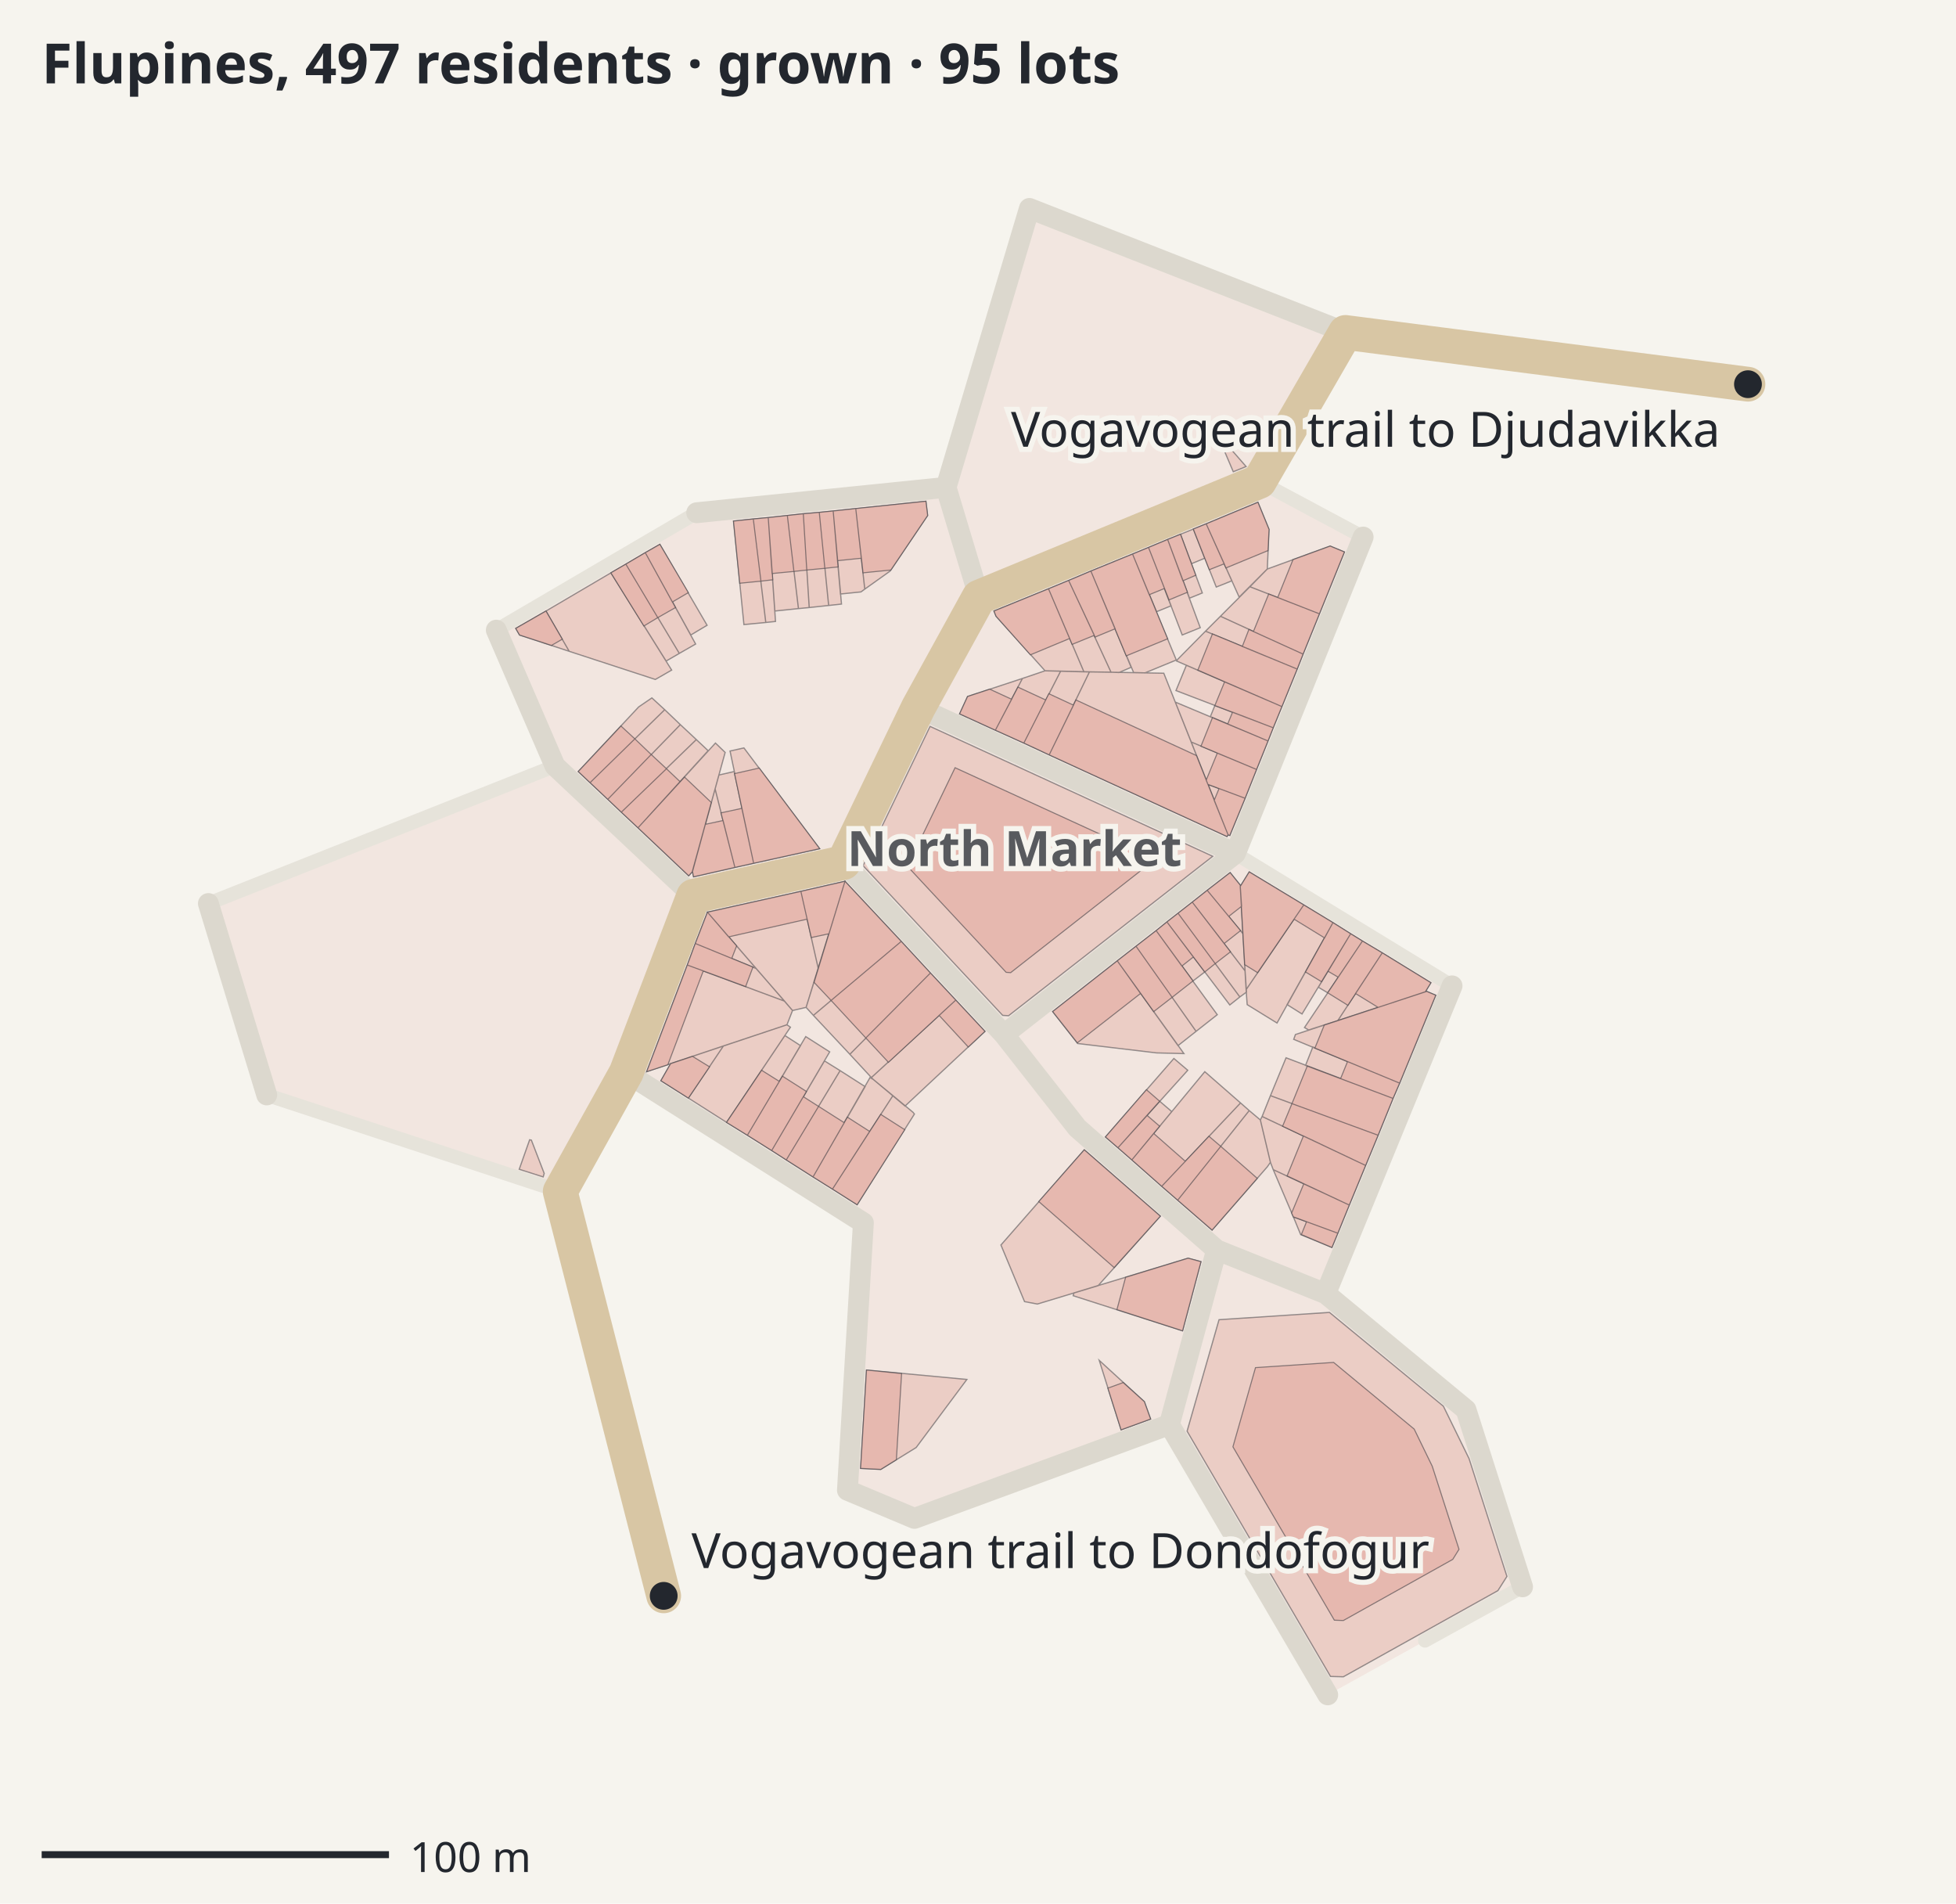
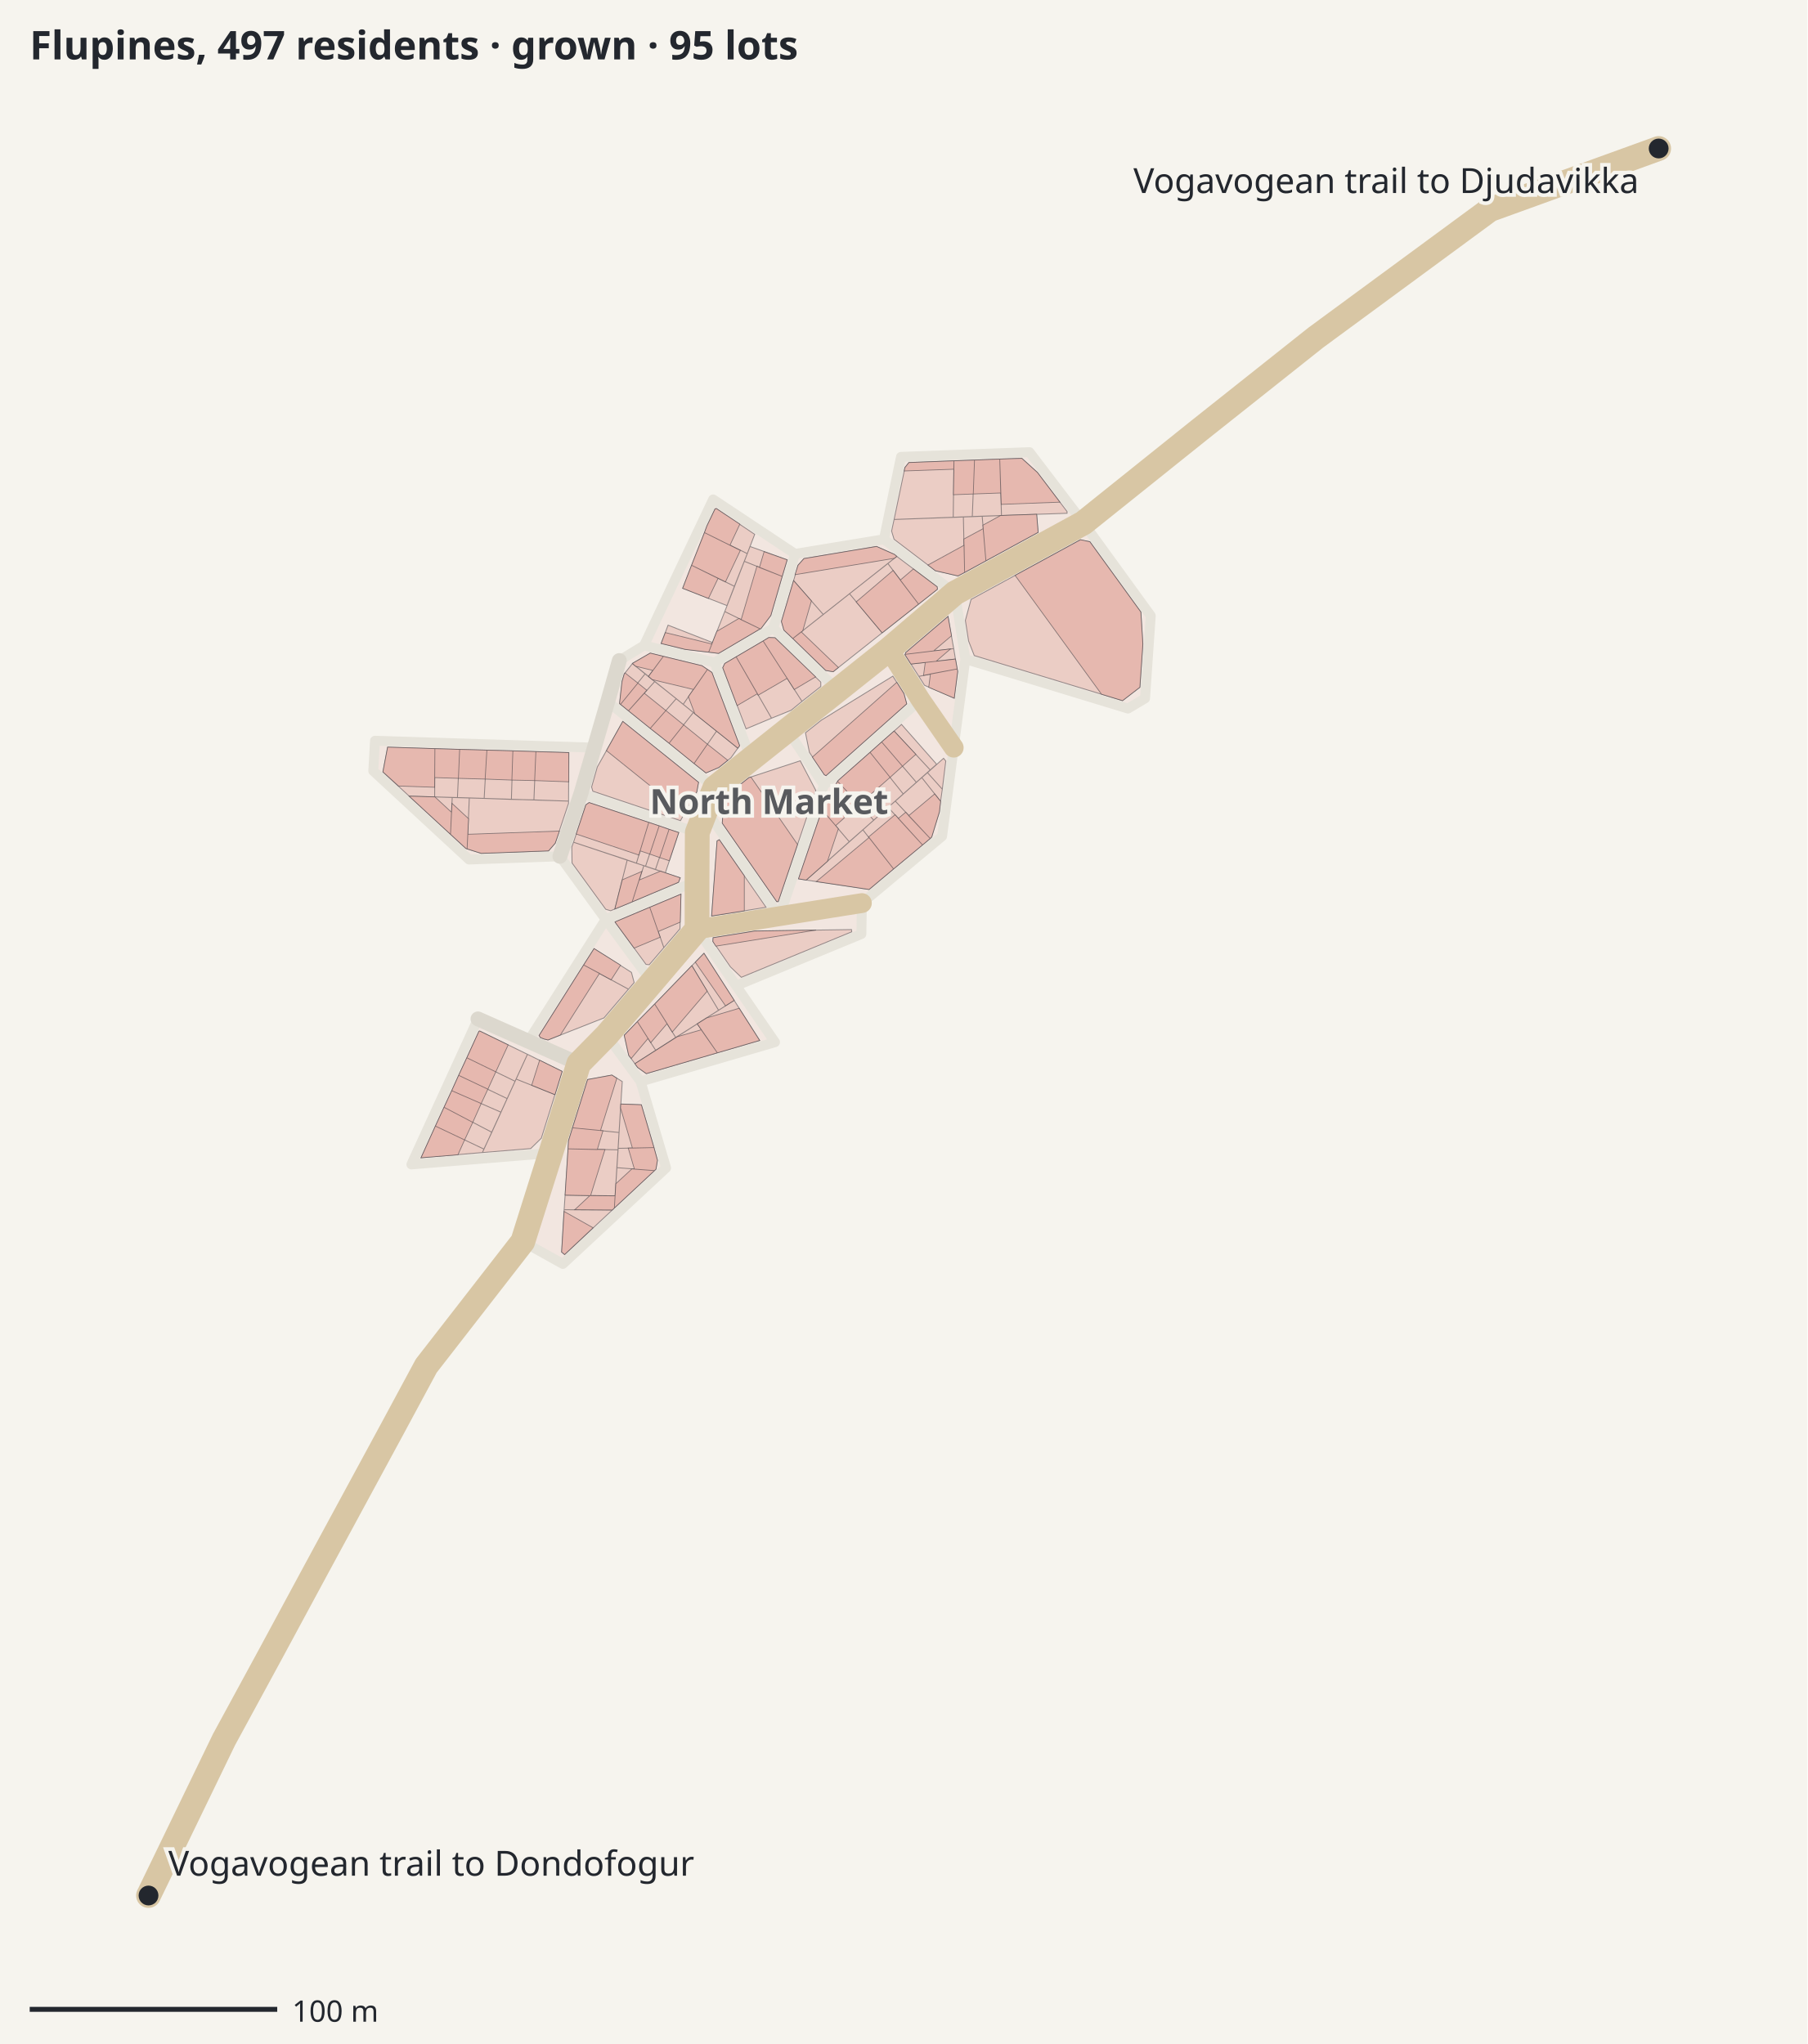
- <svg xmlns="http://www.w3.org/2000/svg" viewBox="-298.3 -248.9 563.2 548" width="1126" font-family="system-ui, sans-serif">
-   <rect x="-298.3" y="-248.9" width="563.2" height="548" fill="#f6f4ee" />
-   <path d="M57.4 -3.2L-9.2 48.9L-55.4 -0.6L-33.9 -45.2ZM57.4 -3.2L-33.9 -45.2L-16.4 -77L64.3 -110.3L94.2 -94.3ZM57.4 -3.2L119.8 34.9L83.4 123.5L52 110.9L11.9 75.8L-9.2 48.9ZM11.9 75.8L52 110.9L38.4 161.2L-35 188.2L-54.3 180.1L-49.7 103.1ZM64.3 -110.3L-16.4 -77L-25.9 -108.6L-1.9 -188.9L89.1 -153.2ZM-55.4 -0.6L-98.6 9.1L-138.5 -28.4L-155.4 -67.5L-97.7 -101.3L-25.9 -108.6L-16.4 -77L-33.9 -45.2ZM-55.4 -0.6L-9.2 48.9L11.9 75.8L-49.7 103.1L-118 59.9L-98.6 9.1ZM-118 59.9L-137 94.1L-221.5 66.3L-238.3 11.2L-138.5 -28.4L-98.6 9.1ZM83.4 123.5L123.8 156.9L140.1 207.9L84 239L38.4 161.2L52 110.9Z" fill="#e6b8af" fill-opacity="0.22" />
-   <path d="M64.3 -110.3L94.2 -94.3M57.4 -3.2L119.8 34.9M-155.4 -67.5L-97.7 -101.3M-221.5 66.3L-137 94.1M-138.5 -28.4L-238.3 11.2M140.1 207.9L112 223.4" fill="none" stroke="#e6e3da" stroke-width="4" stroke-linecap="round" stroke-linejoin="round" />
-   <path d="M57.4 -3.2L-9.2 48.9M-9.2 48.9L-55.4 -0.6M57.4 -3.2L-33.9 -45.2M57.4 -3.2L94.2 -94.3M119.8 34.9L83.4 123.5M83.4 123.5L52 110.9M52 110.9L11.9 75.8M-9.2 48.9L11.9 75.8M83.4 123.5L123.8 156.9M52 110.9L38.4 161.2M38.4 161.2L-35 188.2M-35 188.2L-54.3 180.1M-54.3 180.1L-49.7 103.1M-16.4 -77L-25.9 -108.6M-25.9 -108.6L-1.9 -188.9M-1.9 -188.9L89.1 -153.2M-98.6 9.1L-138.5 -28.4M-138.5 -28.4L-155.4 -67.5M-25.9 -108.6L-97.7 -101.3M-49.7 103.1L-118 59.9M123.8 156.9L140.1 207.9M-221.5 66.3L-238.3 11.2M38.4 161.2L84 239" fill="none" stroke="#dcd8ce" stroke-width="6" stroke-linecap="round" stroke-linejoin="round" />
-   <path d="M-55.4 -0.6L-33.9 -45.2M-33.9 -45.2L-16.4 -77M-16.4 -77L64.3 -110.3M64.3 -110.3L89.1 -153.2M-55.4 -0.6L-98.6 9.1M-98.6 9.1L-118 59.9M-118 59.9L-137 94.1M89.1 -153.2L205 -138.3M-137 94.1L-107.2 210.5" fill="none" stroke="#d8c6a4" stroke-width="10" stroke-linecap="round" stroke-linejoin="round" />
-   <path d="M50.9 -2.4L-7.9 43.5L-9.6 43.4L-49.8 0.3L-30.5 -39.8ZM41.6 -95.1L45.3 -96.6L48.6 -88.2L44.7 -86.6ZM-145.3 79.3L-141.6 88.9L-141.9 89.9L-148.8 87.7L-145.8 79.2ZM-58.4 -101.8L-51.9 -102.5L-49.3 -79.3L-50.4 -78.5L-56.3 -77.9ZM13.8 -55.5L2.6 -55.8L-11.5 -71.5L-12.1 -73L3.6 -79.4ZM-128.4 -23.6L-131.8 -26.8L-114.4 -45.4L-110.6 -48L-106.9 -44.6ZM-100.4 28.9L-98.1 22.7L-80.6 29.9L-72.4 39.3ZM94.9 86.6L90.2 98L68.3 87.8L67.5 85.7L64.6 73.5L65.1 72.5ZM-67.7 7.7L-55 4.8L-62.7 29.9ZM-100 3.2L-114.6 -10.6L-92.3 -35L-89.5 -32.3L-99 2.1ZM60.5 -114.6L56.8 -113.1L53.3 -121.3L54.3 -121.7L60.5 -114.6ZM42.6 54.4L34.7 54.2L12 51.5L4.8 42.3L23.4 27.7ZM-19.9 148.2L-34.5 167.8L-44.7 174.1L-50.5 173.8L-48.8 145.5ZM64.6 73.5L67.5 85.7L66.6 87L50.7 105.2L40.8 96.6L61.4 70.8ZM55.8 40.4L37.7 16.5L40.9 14L58.7 38.1ZM59.6 19.9L60.2 30.6L45 10.8L49.3 7.4ZM-141.1 -73L-122.4 -84L-104.9 -56L-109.6 -53.3L-134.4 -61.4ZM-89.1 74.2L-100.1 67.2L-90 52.2L-71.7 46.1L-70.7 46.8ZM-23.1 39L-14.7 48L-37.7 69.5L-46.9 61.8L-47.4 61.3ZM-62.7 29.9L-66.2 41.1L-70.1 42L-94.6 13.7L-67.7 7.7ZM48.8 -67.2L53.1 -71.5L76.9 -60.6L75.2 -56.3ZM9.4 -81.8L15.8 -84.5L27.4 -56.8L23.9 -55.3L21.6 -55.4ZM49.5 -23.1L44.7 -35.3L63.5 -27.4L60.2 -19.1ZM-11.7 -38.7L-22 -43.4L-19.7 -48.4L-3.9 -53.6ZM90.2 98L86.9 106.1L74.1 101.4L68.3 87.8ZM-87.1 -98.9L-81.4 -99.5L-77.8 -69.7L-84.1 -69.1ZM-81.4 -99.5L-77.1 -99.9L-75 -70L-77.8 -69.7ZM44.7 -35.3L40.1 -46.8L66.8 -35.6L63.5 -27.4ZM-72.4 39.3L-70.1 42L-71.7 46.1L-112.1 59.6L-100.4 28.9ZM-122.4 -84L-118.1 -86.5L-102.7 -60.8L-106.5 -58.6ZM77.1 11.6L85.5 16.7L69.4 45.6L60.8 40.3L60.5 36ZM36.2 92.6L27.6 85L48.6 59.6L58.9 68.6ZM61.6 -80L66.6 -85.1L84.7 -91.7L88.8 -90L81.6 -72.2ZM43.3 -57.4L70.8 -45.5L68.3 -39.4L40.3 -50.1ZM94 22L99.7 25.4L86.9 44.9L78.5 47.6L77.3 46.9ZM60.2 30.6L60.6 36.7L58.7 38.1L40.9 14L45 10.8ZM-86.7 0.8L-98.6 3.5L-98.9 2L-92.4 -21.8ZM-64.2 89.9L-71.9 85L-56.4 59.3L-49.2 63.9ZM-83.1 77.9L-89.1 74.2L-72.3 49.2L-67.8 52.1ZM55 -8.1L3.8 -31.6L15.4 -55.5L36.8 -55.1L55.3 -8.6ZM84.5 128.9L117.3 155.9L124.7 171L135.6 204.9L133 209L88.5 233.8L84.8 233.7L43.5 163.1L52.7 131ZM-118.1 -86.5L-112.5 -89.8L-98 -63.5L-102.7 -60.8ZM-76.1 82.3L-83.1 77.9L-66.3 49.5L-59.4 53.9ZM-71.9 85L-76.1 82.3L-60.9 56.5L-56.4 59.3ZM99.7 25.4L113.7 34L112.1 36.6L86.9 44.9ZM23.6 81.5L20 78.4L39.7 55.8L43.7 59.2ZM49 -98.1L63.9 -104.3L67.1 -96.5L66.6 -85.1L58.5 -77ZM53.1 -71.5L61.6 -80L81.6 -72.2L76.9 -60.6ZM47.5 114.3L42.2 134.2L10.7 124.1L10.9 123.3L43.8 113.3ZM-30.4 31.2L-23.1 39L-47.4 61.3L-53.6 54.6ZM37.9 -93.6L41.6 -95.1L47.9 -78.2L44.2 -76.7ZM55.3 -8.6L49.5 -23.1L60.2 -19.1L55.8 -8.4ZM-62.3 -4.6L-81.3 -0.4L-88.1 -32.7L-84.1 -33.6ZM45.2 33.5L34.6 19L37.7 16.5L48.6 30.9ZM86.9 106.1L85.2 110.2L76.2 106.5L74.1 101.4ZM102.8 67.3L98.5 77.9L67.5 66.5L72 55.6ZM51.5 -45.8L68.3 -39.4L66.8 -35.6L50.2 -42.6ZM-38.8 22.1L-30.4 31.2L-53.6 54.6L-64.1 43.4ZM-134.4 -61.4L-148.7 -66.1L-149.8 -68L-141.1 -73ZM27.6 85L23.6 81.5L35.6 68.1L39.1 71.1ZM98.5 77.9L94.9 86.6L65.1 72.5L67.5 66.5ZM-41.2 66.5L-35.4 71.3L-35 71.8L-51.5 97.9L-58.6 93.4ZM27.8 -89.4L32.4 -91.3L38.9 -74.5L34.7 -72.8ZM40.7 -59L48.8 -67.2L75.2 -56.3L70.8 -45.5L40.5 -58.6ZM-66.2 41.1L-55 4.8L-38.8 22.1L-64.1 43.4ZM15.8 -84.5L27.8 -89.4L40.4 -58.9L31.4 -55.2L28.1 -55.3ZM45.3 -96.6L49 -98.1L56.4 -81.7L51.9 -79.9ZM-51.9 -102.5L-31.7 -104.6L-31.2 -100.5L-42 -84.5L-49.3 -79.3ZM115.1 37.6L104.7 62.9L74.2 50.3L74.7 48.9L112.5 36.5ZM90.6 19.9L94 22L84 36.9L81.3 35.3ZM60.5 36L58.8 6.3L61.4 2.1L77.1 11.6ZM-71.6 -100.5L-67 -101L-65.3 -74L-68.4 -73.7ZM58.8 5.9L59.6 19.9L49.3 7.4L55.9 2.3ZM33 159.6L24.5 162.7L18.2 142.7L31.2 154.6ZM-67 -101L-62.4 -101.4L-59.7 -74.6L-65.3 -74ZM3.8 -31.6L-3.5 -35L7.1 -55.7L15.4 -55.5ZM-62.4 -101.4L-58.4 -101.8L-56 -75L-59.7 -74.6ZM-3.5 -35L-11.7 -38.7L-3.9 -53.6L2.6 -55.8L7.1 -55.7ZM40.9 52.1L23.4 27.7L28.8 23.5L46.1 48ZM-100.1 67.2L-108 62.2L-105.2 57.3L-90 52.2ZM46.1 48L28.8 23.5L34.6 19L52.2 43.2ZM-114.6 -10.6L-119.4 -15.1L-97.8 -36L-94.4 -32.8ZM-77.1 -99.9L-71.6 -100.5L-68.4 -73.7L-75.2 -73ZM104.7 62.9L102.8 67.3L77.6 57.8L79.7 52.5ZM-119.4 -15.1L-123.3 -18.8L-102.4 -40.3L-97.8 -36ZM85.5 16.7L90.6 19.9L76.6 43L72.3 40.3ZM-123.3 -18.8L-128.4 -23.6L-106.9 -44.6L-102.4 -40.3ZM32.4 -91.3L37.9 -93.6L47.3 -68.2L42.1 -66.1ZM-98.1 22.7L-94.6 13.7L-80.6 29.9ZM-112.5 -89.8L-108.3 -92.2L-94.7 -68.9L-99.4 -66.1ZM-81.3 -0.4L-86.7 0.8L-92.4 -21.8L-91.3 -25.8L-86.9 -26.8ZM3.6 -79.4L9.4 -81.8L21.6 -55.4L13.8 -55.5ZM-58.6 93.4L-64.2 89.9L-47.8 61.3L-46.9 61.8L-41.2 66.5ZM40.8 96.6L36.2 92.6L58.9 68.6L61.4 70.8ZM17.9 121.2L0.4 126.5L-3.3 125.8L-10.1 109.5L13.9 82.1L35.8 101.2Z" fill="#e6b8af" fill-opacity="0.55" stroke="#23272e" stroke-opacity="0.45" stroke-width="0.35" />
-   <path d="M34.3 -1.5L-7.3 31.1L-8.6 31L-37 0.5L-23.3 -27.9ZM-58.4 -101.8L-51.9 -102.5L-50.3 -88.2L-57.1 -87.5ZM-1.6 -60.4L-11.5 -71.5L-12.1 -73L3.6 -79.4L9.7 -65.1ZM-128.4 -23.6L-131.8 -26.8L-119.5 -39.9L-115.5 -36.2ZM-100.4 28.9L-98.1 22.7L-81.5 29.5L-83.6 35.1ZM94.9 86.6L90.2 98L72.3 89.6L77 78.1ZM-67.7 7.7L-55 4.8L-59.6 19.9L-64.7 21ZM-100 3.2L-114.6 -10.6L-101.2 -25.2L-93.5 -17.9L-99 2.1ZM11.9 51.3L4.8 42.3L23.4 27.7L30.1 37.1ZM-40.2 171.3L-44.7 174.1L-50.5 173.8L-48.8 145.5L-38.7 146.5ZM63.7 90.3L50.7 105.2L40.8 96.6L53.2 81.1ZM48.6 30.9L37.7 16.5L40.9 14L51.6 28.5ZM54.2 22.7L45 10.8L49.3 7.4L58.9 19ZM-23.1 39L-14.7 48L-19.5 52.5L-27.9 43.4ZM-88.5 20.8L-94.6 13.7L-67.7 7.7L-65.9 15.7ZM61.3 -67.7L76.9 -60.6L75.2 -56.3L59.4 -62.8ZM9.4 -81.8L15.8 -84.5L22.8 -67.9L17 -65.5ZM49.5 -23.1L49 -24.3L52.2 -32.1L63.5 -27.4L60.2 -19.1ZM-11.7 -38.7L-22 -43.4L-19.7 -48.4L-13.3 -50.5L-7 -47.6ZM90.2 98L86.9 106.1L74.1 101.4L73.6 100.3L77.1 91.9ZM-87.1 -98.9L-81.4 -99.5L-79.2 -81.6L-85.3 -81ZM-81.4 -99.5L-77.1 -99.9L-75.8 -82L-79.2 -81.6ZM50.8 -42.3L66.8 -35.6L63.5 -27.4L47.5 -34.1ZM-106 57.6L-112.1 59.6L-100.4 28.9L-95.8 30.6ZM-122.4 -84L-118.1 -86.5L-108.9 -71.1L-112.9 -68.7ZM77.1 11.6L85.5 16.7L83.1 21.1L74.3 15.7ZM36.2 92.6L27.6 85L33.9 77.4L43 85.4ZM74 -87.8L84.7 -91.7L88.8 -90L81.6 -72.2L69.6 -76.9ZM54.3 -52.6L70.8 -45.5L68.3 -39.4L51.5 -45.8ZM94 22L99.7 25.4L89.8 40.5L84 36.9ZM51.6 28.5L40.9 14L45 10.8L56 25.1ZM-86.7 0.8L-98.6 3.5L-98.9 2L-95.2 -11.6L-90.1 -12.7ZM-64.2 89.9L-71.9 85L-62.6 69.6L-55.2 74.3ZM-83.1 77.9L-89.1 74.2L-79 59.2L-73.9 62.4ZM55 -8.1L3.8 -31.6L11.5 -47.4L46.2 -31.4L55.3 -8.6ZM85.7 143.3L108.9 162.5L114.1 173.2L121.8 197.1L120 200L88.5 217.6L85.9 217.5L56.7 167.6L63.2 144.8ZM-118.1 -86.5L-112.5 -89.8L-103.8 -74L-108.9 -71.1ZM-76.1 82.3L-83.1 77.9L-73 60.9L-66.1 65.3ZM-71.9 85L-76.1 82.3L-67 66.8L-62.6 69.6ZM99.7 25.4L113.7 34L112.1 36.6L98.5 41.1L92 37.1ZM23.6 81.5L20 78.4L31.8 64.8L35.6 68.1ZM49 -98.1L63.9 -104.3L67.1 -96.5L66.8 -90.4L54.7 -85.4ZM67 -77.9L81.6 -72.2L76.9 -60.6L62.6 -67.1ZM47.5 114.3L42.2 134.2L23.3 128.1L25.8 118.8L43.8 113.3ZM-30.4 31.2L-23.1 39L-42.5 56.9L-49 49.9ZM37.9 -93.6L41.6 -95.1L46 -83.3L42.3 -81.7ZM55.3 -8.6L51.3 -18.5L52.7 -21.9L60.2 -19.1L55.8 -8.4ZM-62.3 -4.6L-81.3 -0.4L-86.8 -26.2L-79.7 -27.8ZM42 29.2L34.6 19L37.7 16.5L45.3 26.6ZM86.9 106.1L85.2 110.2L76.4 106.5L77.9 102.8ZM102.8 67.3L98.5 77.9L73.7 68.8L78.1 58ZM56.6 -43.9L68.3 -39.4L66.8 -35.6L55.2 -40.5ZM-38.8 22.1L-30.4 31.2L-49 49.9L-59 39.1ZM-139.5 -63.1L-148.7 -66.1L-149.8 -68L-141.1 -73L-136.4 -64.9ZM27.6 85L23.6 81.5L32 72.2L35.6 75.3ZM98.5 77.9L94.9 86.6L71 75.3L73.7 68.8ZM-37.8 76.3L-51.5 97.9L-58.6 93.4L-44.7 71.9ZM27.8 -89.4L32.4 -91.3L37 -79.5L32.6 -77.7ZM50.8 -66.4L75.2 -56.3L70.8 -45.5L46.6 -56ZM-63.9 33.9L-55 4.8L-38.8 22.1L-59 39.1ZM15.8 -84.5L27.8 -89.4L37.9 -65L26 -60.1ZM45.3 -96.6L49 -98.1L54.2 -86.6L49.9 -84.9ZM-51.9 -102.5L-31.7 -104.6L-31.2 -100.5L-41.8 -84.8L-49.8 -84ZM115.1 37.6L104.7 62.9L80.3 52.8L83 46.2L112.5 36.5ZM90.6 19.9L94 22L87 32.4L84.1 30.7ZM60.1 28.8L58.8 6.3L61.4 2.1L77.1 11.6L63.8 31.1ZM-71.6 -100.5L-67 -101L-66 -84.8L-69.7 -84.4ZM58.8 5.9L59.2 12L55.5 14.9L49.3 7.4L55.9 2.3ZM33 159.6L24.5 162.7L20.7 150.7L25.1 149.1L31.2 154.6ZM-67 -101L-62.4 -101.4L-60.8 -85.3L-66 -84.8ZM3.8 -31.6L-3.5 -35L3.7 -49.2L10.8 -45.9ZM-62.4 -101.4L-58.4 -101.8L-57 -85.7L-60.8 -85.3ZM-3.5 -35L-11.7 -38.7L-5.2 -51.1L2.8 -47.4ZM33.9 42.3L23.4 27.7L28.8 23.5L39.2 38.2ZM-100.1 67.2L-108 62.2L-105.2 57.3L-98.9 55.2L-94 58.2ZM39.2 38.2L28.8 23.5L34.6 19L45.2 33.5ZM-114.6 -10.6L-119.4 -15.1L-106.4 -27.6L-102.5 -23.9ZM-77.1 -99.9L-71.6 -100.5L-69.7 -84.4L-76 -83.8ZM104.7 62.9L102.8 67.3L87.7 61.6L89.7 56.7ZM-119.4 -15.1L-123.3 -18.8L-110.8 -31.7L-106.4 -27.6ZM85.5 16.7L90.6 19.9L82.2 33.7L77.6 30.9ZM-123.3 -18.8L-128.4 -23.6L-115.5 -36.2L-110.8 -31.7ZM32.4 -91.3L37.9 -93.6L43.6 -78.4L38.3 -76.2ZM-98.1 22.7L-94.6 13.7L-86.2 23.4L-87.6 27ZM-112.5 -89.8L-108.3 -92.2L-100.1 -78.3L-104.7 -75.6ZM-81.3 -0.4L-86.7 0.8L-90.7 -14.9L-84.7 -16.2ZM3.6 -79.4L9.4 -81.8L16.8 -66L10.4 -63.4ZM-58.6 93.4L-64.2 89.9L-54.3 72.7L-47.9 76.8ZM40.8 96.6L36.2 92.6L49.8 78.2L53.2 81.1ZM0.8 97L13.9 82.1L35.8 101.2L22.5 116Z" fill="#e6b8af" stroke="#23272e" stroke-opacity="0.5" stroke-width="0.3" />
-   <text x="-6.2" y="0.4" font-size="14" font-weight="600" text-anchor="middle" fill="#23272e" fill-opacity="0.75" stroke="#f6f4ee" stroke-width="3" paint-order="stroke">North Market</text>
-   <circle cx="205" cy="-138.3" r="4" fill="#23272e" />
-   <text x="197" y="-120.3" font-size="14" text-anchor="end" fill="#23272e" stroke="#f6f4ee" stroke-width="3" paint-order="stroke">Vogavogean trail to Djudavikka</text>
-   <circle cx="-107.2" cy="210.5" r="4" fill="#23272e" />
-   <text x="-99.2" y="202.5" font-size="14" text-anchor="start" fill="#23272e" stroke="#f6f4ee" stroke-width="3" paint-order="stroke">Vogavogean trail to Dondofogur</text>
-   <text x="-286.3" y="-224.9" font-size="16" font-weight="600" fill="#23272e">Flupines, 497 residents · grown · 95 lots</text>
-   <path d="M-286.3 285h100" stroke="#23272e" stroke-width="2" />
-   <text x="-180.3" y="290" font-size="12" fill="#23272e">100 m</text>
+ <svg xmlns="http://www.w3.org/2000/svg" viewBox="-288.5 -317.4 730.2 825.9" width="1460" font-family="system-ui, sans-serif">
+   <rect x="-288.5" y="-317.4" width="730.2" height="825.9" fill="#f6f4ee" />
+   <path d="M-3.3 9.9L0.3 0.9L14.9 -10.7L29.6 -22.4L44.4 -0.1L26.4 52.8ZM0.3 0.9L-43 -33.9L-38.3 -50.5L-28.3 -56.6L0.2 -49.7L14.9 -10.7ZM83.4 -34.7L70.6 -55L97.3 -77.8L101.5 -51.1L96.8 -15.3ZM50 -38.6L23.9 -63.6L32.7 -93.6L68.6 -99.5L97.3 -77.8L70.6 -55ZM149.2 -106.1L176.4 -68.6L174.1 -35.2L167.2 -31.1L101.5 -51.1L97.3 -77.8ZM97.3 -77.8L68.6 -99.5L75.5 -132.8L127.4 -134.7L149.2 -106.1ZM-6.8 19L-53.8 3.2L-48.4 -15.3L-43 -33.9L0.3 0.9L-3.3 9.9ZM-6.8 19L-3.3 9.9L26.4 52.8L-6.9 58.1L-6.9 38.5ZM-25.1 79.5L-43.4 100.9L-54.7 112.4L-75.1 103.3L-43.8 54.1ZM-6.9 58.1L8.9 80.9L24.6 103.7L-29.7 119.6L-43.4 100.9L-25.1 79.5ZM-54.7 112.4L-66 148.5L-122.3 153.1L-95.4 94.3L-75.1 103.3ZM-29.7 119.6L-19.4 154.5L-61.1 193.3L-77.3 184.3L-66 148.5L-54.7 112.4L-43.4 100.9ZM14.9 -10.7L0.2 -49.7L23.9 -63.6L50 -38.6L29.6 -22.4ZM44.4 -0.1L83.4 -34.7L96.8 -15.3L92.1 20.5L59.7 47.5L26.4 52.8ZM29.6 -22.4L50 -38.6L70.6 -55L83.4 -34.7L44.4 -0.1ZM-6.9 38.5L-6.9 58.1L-25.1 79.5L-43.8 54.1ZM26.4 52.8L59.7 47.5L59.5 60L8.9 80.9L-6.9 58.1ZM23.9 -63.6L0.2 -49.7L-28.3 -56.6L-14.4 -86.1L-0.4 -115.6L32.7 -93.6ZM-48.4 -15.3L-53.8 3.2L-62.3 28.6L-99 29.9L-137.7 -5.9L-137 -18.1ZM-6.8 19L-6.9 38.5L-43.8 54.1L-62.3 28.6L-53.8 3.2Z" fill="#e6b8af" fill-opacity="0.22" />
+   <path d="M29.6 -22.4L44.4 -0.1M44.4 -0.1L26.4 52.8M-3.3 9.9L26.4 52.8M0.3 0.9L-43 -33.9M-38.3 -50.5L-28.3 -56.6M-28.3 -56.6L0.2 -49.7M14.9 -10.7L0.2 -49.7M97.3 -77.8L101.5 -51.1M101.5 -51.1L96.8 -15.3M50 -38.6L23.9 -63.6M23.9 -63.6L32.7 -93.6M32.7 -93.6L68.6 -99.5M97.3 -77.8L68.6 -99.5M149.2 -106.1L176.4 -68.6L174.1 -35.2M174.1 -35.2L167.2 -31.1M101.5 -51.1L167.2 -31.1M68.6 -99.5L75.5 -132.8M75.5 -132.8L127.4 -134.7M149.2 -106.1L127.4 -134.7M-6.8 19L-53.8 3.2M-43.8 54.1L-75.1 103.3M-43.8 54.1L-25.1 79.5M-6.9 58.1L8.9 80.9M8.9 80.9L24.6 103.7M24.6 103.7L-29.7 119.6M-43.4 100.9L-29.7 119.6M-66 148.5L-122.3 153.1M-122.3 153.1L-95.4 94.3M-29.7 119.6L-19.4 154.5M-19.4 154.5L-61.1 193.3M-61.1 193.3L-77.3 184.3M0.2 -49.7L23.9 -63.6M44.4 -0.1L83.4 -34.7M96.8 -15.3L92.1 20.5M92.1 20.5L59.7 47.5M-6.9 38.5L-43.8 54.1M59.7 47.5L59.5 60M8.9 80.9L59.5 60M-0.4 -115.6L-14.4 -86.1L-28.3 -56.6M32.7 -93.6L-0.4 -115.6M-48.4 -15.3L-137 -18.1M-62.3 28.6L-99 29.9M-99 29.9L-137.7 -5.9M-137 -18.1L-137.7 -5.9M-43.8 54.1L-62.3 28.6" fill="none" stroke="#e6e3da" stroke-width="4" stroke-linecap="round" stroke-linejoin="round" />
+   <path d="M-43 -33.9L-38.3 -50.5M-53.8 3.2L-48.4 -15.3M-43 -33.9L-48.4 -15.3M-54.7 112.4L-75.1 103.3M-75.1 103.3L-95.4 94.3M-53.8 3.2L-62.3 28.6" fill="none" stroke="#dcd8ce" stroke-width="6" stroke-linecap="round" stroke-linejoin="round" />
+   <path d="M83.4 -34.7L70.6 -55M83.4 -34.7L96.8 -15.3M26.4 52.8L-6.9 58.1M26.4 52.8L59.7 47.5" fill="none" stroke="#d8c6a4" stroke-width="8" stroke-linecap="round" stroke-linejoin="round" />
+   <path d="M-3.3 9.9L0.3 0.9M0.3 0.9L14.9 -10.7M14.9 -10.7L29.6 -22.4M70.6 -55L97.3 -77.8M70.6 -55L50 -38.6M97.3 -77.8L149.2 -106.1M149.2 -106.1L196 -143.6L243.1 -181L279 -207.4L313.4 -232.7M-3.3 9.9L-6.8 19M-6.9 58.1L-6.9 38.5M-6.8 19L-6.9 38.5M-25.1 79.5L-43.4 100.9M-43.4 100.9L-54.7 112.4M-6.9 58.1L-25.1 79.5M-54.7 112.4L-66 148.5M-66 148.5L-77.3 184.3M-77.3 184.3L-96.8 209.4L-116.3 234.5L-130.2 260.3L-144.5 286.7L-160.8 316.8L-179.2 350.9L-198 385.5M29.6 -22.4L50 -38.6M313.4 -232.7L381.6 -257.4M-198 385.5L-228.5 448.5" fill="none" stroke="#d8c6a4" stroke-width="10" stroke-linecap="round" stroke-linejoin="round" />
+   <path d="M151.8 -98.5L172.4 -70.1L173.2 -57.2L172 -39.7L165 -34.3L105.1 -52.5L102.8 -58.4L101.5 -66.7L103.8 -75.2L148 -99.3ZM92.2 1.5L91.5 6.4L83.9 -3.2L86.2 -5.2ZM92.7 -11L93.6 -9.9L92.2 1.5L86.2 -5.2ZM-106 123.3L-103.2 117.1L-83.6 126.5L-86.1 132ZM2.1 21.9L21 49.2L10.5 50.9L-1 52.7L1.2 22.4ZM-3.9 -102.2L-2.9 -104.9L0.4 -111.8L0.9 -111.9L16.4 -101.5L13.4 -93.7ZM-81.3 -14L-72 -13.7L-72.8 5.8L-81.9 5.6ZM-20.5 -52.2L-4.9 -48.4L-2.7 -46.9L-12.5 -32.8L-26.5 -44.1ZM-106.5 19.7L-123.2 4.3L-105.8 4.8ZM18.9 -63.4L18.6 -63.3L4.3 -70.3L12.2 -90.6L27.5 -84.5L22.9 -68.7ZM72.7 -22L75.7 -24.7L89.9 -8.6L87.3 -6.3ZM-34.6 82.3L-44.5 93.9L-67.1 102.8L-68.7 102.4L-70.2 101.8L-70.7 101L-52.7 72.5ZM-58.8 7.2L-64.2 23.3L-66.9 26.4L-94.1 27.4L-99.8 25.6L-98.9 5L-58.8 6.3ZM-24 88.3L-9 72.8L1.8 90.8L-15.5 101.8ZM-40.3 170.7L-41.1 171.5L-60.6 171.4L-60.2 165.5L-40 165.8ZM-2.2 -53.9L-11.6 -55L-21.4 -57.4L-18.6 -64.8L-0.7 -57.8ZM-40.1 49.9L-41.8 50.6L-43.8 50L-57.4 31.3L-57.5 24.8L-56.8 22.9L-35.1 30.1ZM-64.3 124.9L-69.8 142.5L-74.1 146.7L-93.6 148.3L-80 118.6ZM55.6 59.1L11 77.5L6.6 73.3L-0.5 63L-0.4 61.5L16.4 58.8L55.5 58.2ZM32.1 -82.8L33.9 -89L36.3 -91.7L65.6 -96.6L72.8 -93.4L73.8 -92.6L44.1 -69.1ZM-29.4 129L-24.3 146.3L-38.8 146.6L-37.7 128.7ZM70.2 -89.7L73.8 -92.6L90.1 -80.3L90.2 -79.3L82.6 -73.3ZM-8.1 -8.9L-18.2 -17.1L-8.4 -29.5L1 -22ZM-33.1 47L-40.1 49.9L-35.1 30.1L-28.4 32.4ZM-9 72.8L-4.1 67.8L8.1 86.8L1.8 90.8ZM63 -13.4L67.7 -17.6L81.7 -1.3L76.4 3.4ZM67.7 -17.6L72.7 -22L87.3 -6.3L81.7 -1.3ZM12.9 -22.9L3.5 -47.6L4.3 -49.3L8.9 -52L23.2 -27.2ZM72.7 -107.5L77.1 -128.5L78.7 -130.5L96.9 -131.2L96.6 -108.4ZM-24.1 155.6L-40.3 170.7L-39.3 154.4ZM45.1 -46.5L31.8 -59.4L54.7 -77.5L67.9 -61.7L48.1 -46ZM89.4 -86.8L72.7 -99.5L71.7 -102.8L72.7 -107.5L100.7 -108.5L101.2 -86.1L98.5 -84.7ZM-20.3 65.5L-26.2 72.4L-27.5 72.3L-40 55.2L-40 55.1L-26 49.2ZM105.2 -131.5L115.4 -131.9L116.1 -109.1L104.3 -108.7ZM100.7 -108.5L108.3 -108.8L109.8 -90.8L101.2 -86.1ZM-41.1 171.5L-60.4 189.5L-60.4 189.5L-61.6 188.5L-60.6 171.4ZM-59 146.8L-58.8 143.5L-57.2 138.3L-38.4 140.2L-38.8 147.2ZM-109.1 130L-106 123.3L-86.1 132L-89.8 140.1ZM-99.9 110L-95 99.3L-94.7 99.2L-75.4 108.6L-80.4 119.5ZM36.9 -21.3L43.3 -26.4L72.2 -44.2L76.7 -37.1L77.8 -33L45.2 -4L44.5 -4.4L38.5 -13.4ZM7.3 2.2L14.1 -3.2L34.8 -10L41.1 2L25.9 46.9L25.3 46.9L3.3 15.2L3.7 9.7ZM-24.3 146.3L-22.9 151.4L-23.5 155L-24.1 155.6L-39.3 154.4L-38.8 146.6ZM-72 -13.7L-58.7 -13.3L-58.8 6.3L-72.8 5.8ZM-112.8 -14.9L-102.8 -14.6L-103.7 4.9L-112.9 4.6ZM-57.2 138.3L-51.1 118.8L-41.3 117L-37.1 119.6L-38.4 140.2ZM-13.8 57.9L-20.3 65.5L-26 49.2L-13.4 43.9ZM50.1 -2L63 -13.4L76.4 3.4L64.5 14L49.9 -1.7ZM8.9 -52L19.8 -58.4L35.5 -34L31.1 -30.4L23.2 -27.2ZM-60.2 165.5L-59 146.8L-38.8 147.2L-40 165.8ZM-31.4 31.4L-56.8 22.9L-51.8 7.8L-50.5 6.9L-26.4 14.9ZM82.7 -44.1L79.5 -49.1L97.5 -51.1L98.2 -47.1ZM-34.6 -30.2L-37.8 -32.8L-27.9 -45.1L-24 -42ZM-9.1 -89L-3.9 -102.2L13.4 -93.7L8.2 -80.5ZM-33 -49.3L-32.9 -49.4L-25.8 -53.5L-20.5 -52.2L-26.5 -44.1ZM-23.7 33.9L-27.7 32.6L-22.2 16.3L-18.2 17.7ZM115.4 -131.9L124.3 -132.2L130.6 -126.5L142.6 -110.7L142.6 -110L116.1 -109.1ZM79.5 -49.1L77.1 -52.9L77.2 -53L96.8 -55.3L97.5 -51.1ZM-2.7 -46.9L-0.9 -45.7L10.3 -16.1L9.6 -15.1L-12.5 -32.8ZM-19.7 35.3L-23.7 33.9L-18.2 17.7L-14.3 19ZM-27.7 32.6L-31.4 31.4L-26.4 14.9L-22.2 16.3ZM108.3 -108.8L130.3 -109.6L130.9 -102.3L109.8 -90.8ZM54.7 -77.5L70.2 -89.7L82.6 -73.3L67.9 -61.7ZM87.3 21.4L84.2 24L70.3 8.8L73.2 6.3ZM84.2 24L72.5 33.7L60.1 17.9L70.3 8.8ZM19.8 -58.4L22.1 -59.8L24.6 -59.7L43.1 -41.8L43.1 -40L35.5 -34ZM72.5 33.7L62.6 42L37.2 38.2L60.1 17.9ZM85 -40.5L82.7 -44.1L98.2 -47.1L98.4 -46.1L97 -35.3ZM-123.2 4.3L-133.8 -5.5L-131.9 -15.5L-112.8 -14.9L-112.9 4.6ZM1.3 108L-27.4 116.4L-30.9 113.9L-32 112.4L-6.8 96.3ZM-37.8 -32.8L-38.2 -33.1L-37.2 -42L-36.3 -45.1L-33 -49.3L-27.9 -45.1ZM18.4 103L1.3 108L-6.8 96.3L8.1 86.8ZM12.2 -90.6L14.5 -96.6L29.5 -91.2L27.5 -84.5ZM-12.7 -79.7L-9.1 -89L8.2 -80.5L5.2 -72.7ZM-99.8 25.6L-100.3 25.4L-106.5 19.7L-105.8 4.8L-98.9 5ZM-93.6 148.3L-118.4 150.4L-112.6 137.6L-93 146.9ZM54.6 22.7L37.2 38.2L34.1 37.7L43.6 9.8ZM-112.6 137.6L-109.1 130L-89.8 140.1L-93 146.9ZM64.5 14L54.6 22.7L43.6 9.8L44.4 7.4L49.9 -1.7ZM-18.2 -17.1L-25.8 -23.1L-15.3 -35.1L-8.4 -29.5ZM-13.7 37.3L-14.4 39.1L-33.1 47L-28.4 32.4ZM-25.8 -23.1L-34.6 -30.2L-24 -42L-15.3 -35.1ZM-102.8 -14.6L-91.8 -14.3L-92.9 5.2L-103.7 4.9ZM18.6 -63.3L1.8 -53.4L-2.2 -53.9L4.3 -70.3ZM-31 95.4L-24 88.3L-15.5 101.8L-23.6 107ZM-91.8 -14.3L-81.3 -14L-81.9 5.6L-92.9 5.2ZM-32 112.4L-34.5 109L-36.3 100.9L-36.2 100.8L-31 95.4L-23.6 107ZM91.5 6.4L91 10.7L87.9 20.8L87.3 21.4L73.2 6.3L83.9 -3.2ZM77.2 -53L77.4 -53.7L94.5 -68.3L96.8 -55.3ZM-32.3 79.6L-34.6 82.3L-52.7 72.5L-48.5 65.9L-33.4 75.5ZM-61.4 115.5L-64.3 124.9L-80 118.6L-75.4 108.6ZM-103.2 117.1L-99.9 110L-80.4 119.5L-83.6 126.5ZM-3.3 -5.1L-8.1 -8.9L1 -22L9.6 -15.1L6.8 -11.2L1.9 -7.3ZM31.8 -59.4L28.2 -62.8L27.2 -66.3L32.1 -82.8L44.1 -69.1ZM96.9 -131.2L105.2 -131.5L104.3 -108.7L96.6 -108.4ZM-13.6 14.2L-49 2.3L-49.5 0.6L-47.2 -7.5L-36.9 -25.9L-6.3 -1.3L-7 2.5Z" fill="#e6b8af" fill-opacity="0.55" stroke="#23272e" stroke-opacity="0.45" stroke-width="0.35" />
+   <path d="M151.8 -98.5L172.4 -70.1L173.2 -57.2L172 -39.7L165 -34.3L156.5 -36.9L121.6 -84.9L148 -99.3ZM-106 123.3L-103.2 117.1L-91.4 122.7L-94.1 128.5ZM2.1 21.9L12.2 36.5L12.2 50.6L10.5 50.9L-1 52.7L1.2 22.4ZM-3.9 -102.2L-2.9 -104.9L0.4 -111.8L0.9 -111.9L10.4 -105.6L6.4 -97.1ZM-81.3 -14L-72 -13.7L-72.5 -2L-81.7 -2.2ZM-20.5 -52.2L-4.9 -48.4L-2.7 -46.9L-8.3 -38.8L-25 -42.8L-26.5 -44.1ZM-106.5 19.7L-123.2 4.3L-112.8 4.6L-106.1 10.8ZM18.9 -63.4L18.6 -63.3L10.9 -67L17.3 -88.6L27.5 -84.5L22.9 -68.7ZM-62.1 100.8L-67.1 102.8L-68.7 102.4L-70.2 101.8L-70.7 101L-52.7 72.5L-46.3 75.9ZM-62.5 18.4L-64.2 23.3L-66.9 26.4L-94.1 27.4L-99.8 25.6L-99.5 19.7ZM-24 88.3L-9 72.8L-2.8 83.1L-16.9 99.6ZM-40.3 170.7L-41.1 171.5L-56.3 171.4L-50.2 165.7L-40 165.8ZM-2.2 -53.9L-11.6 -55L-21.4 -57.4L-19.7 -61.8L-0.9 -57.2ZM0.7 64.9L-0.5 63L-0.4 61.5L16.4 58.8L41.2 58.4ZM32.7 -85.2L33.9 -89L36.3 -91.7L65.6 -96.6L72.8 -93.4L73.8 -92.6L72.8 -91.8ZM-29.4 129L-24.3 146.3L-33 146.5L-37.8 130.3L-37.7 128.7ZM80.5 -87.5L90.1 -80.3L90.2 -79.3L82.6 -73.3L75.2 -83ZM-8.1 -8.9L-18.2 -17.1L-12.3 -24.5L-2.7 -16.7ZM-33.1 47L-40.1 49.9L-37.1 38.1L-29.2 34.7ZM-7.6 71.4L-4.1 67.8L8.1 86.8L4.6 89ZM63 -13.4L67.7 -17.6L76.1 -7.8L71.1 -3.3ZM67.7 -17.6L72.7 -22L81.5 -12.6L76.1 -7.8ZM9.3 -32.3L3.5 -47.6L4.3 -49.3L8.9 -52L17.5 -37.1ZM76.8 -127.1L77.1 -128.5L78.7 -130.5L96.9 -131.2L96.8 -127.8ZM-24.1 155.6L-40.3 170.7L-39.7 160.9L-33.2 154.9ZM45.1 -46.5L31.8 -59.4L35.2 -62.1L50.2 -47.7L48.1 -46ZM89.4 -86.8L86.4 -89.1L101 -97.1L101.2 -86.1L98.5 -84.7ZM-32.3 65.7L-40 55.2L-40 55.1L-26 49.2L-21.8 61.3ZM105.2 -131.5L115.4 -131.9L115.8 -118.2L104.7 -117.8ZM108.7 -103.8L109.8 -90.8L101.2 -86.1L100.9 -99.6ZM-48.9 178.7L-60.4 189.5L-60.4 189.5L-61.6 188.5L-60.6 172.1ZM-59 146.8L-58.8 143.5L-57.2 138.3L-44.9 139.5L-47.2 147.1ZM-109.1 130L-106 123.3L-94.1 128.5L-97.5 136.1ZM-99.9 110L-95 99.3L-94.7 99.2L-83.2 104.8L-88.2 115.7ZM73.8 -41.7L76.7 -37.1L77.8 -33L45.2 -4L44.5 -4.4L39.7 -11.5ZM7.3 2.2L14.1 -3.2L14.9 -3.4L33.7 23.8L25.9 46.9L25.3 46.9L3.3 15.2L3.7 9.7ZM-24.3 146.3L-22.9 151.4L-23.5 155L-24.1 155.6L-32.2 155L-34.7 146.5ZM-72 -13.7L-58.7 -13.3L-58.7 -1.5L-72.5 -2ZM-112.8 -14.9L-102.8 -14.6L-103.3 -2.9L-112.9 -3.2ZM-57.2 138.3L-51.1 118.8L-41.3 117L-39.3 118.3L-45.9 139.4ZM-22.6 59L-26 49.2L-13.4 43.9L-13.7 55.2ZM50.1 -2L63 -13.4L71.1 -3.3L58.6 7.7L49.9 -1.7ZM8.9 -52L19.8 -58.4L29.5 -43.3L17.8 -36.5ZM-60.2 165.5L-59 146.8L-44.1 147.1L-49.9 165.7ZM-55.7 19.6L-51.8 7.8L-50.5 6.9L-26.4 14.9L-30.4 28.1ZM85.3 -49.7L97.5 -51.1L98.2 -47.1L84.6 -44.5ZM-34.6 -30.2L-37.8 -32.8L-30.8 -41.4L-27.2 -38.5ZM-9.1 -89L-3.9 -102.2L10.6 -95L4.6 -82.3ZM-33 -49.3L-32.9 -49.4L-25.8 -53.5L-20.5 -52.2L-24.7 -46.5L-31.7 -48.2ZM-26 27.7L-22.2 16.3L-18.2 17.7L-22 29.1ZM115.4 -131.9L124.3 -132.2L130.6 -126.5L139.7 -114.5L116 -113.6ZM79.5 -49.1L77.1 -52.9L77.2 -53L95.5 -55.2L89.7 -50.2ZM-2.7 -46.9L-0.9 -45.7L10.3 -16.1L9.6 -15.1L-7.8 -29L-10.4 -35.9ZM-22 29.1L-18.2 17.7L-14.3 19L-18.1 30.4ZM-29.9 26.4L-26.4 14.9L-22.2 16.3L-26 27.7ZM115.7 -109.1L130.3 -109.6L130.9 -102.3L109.8 -90.8L108.6 -105.2ZM72.3 -86.9L82.6 -73.3L67.9 -61.7L57.4 -74.2ZM87.3 21.4L84.2 24L74.4 13.3L77.4 10.8ZM84.2 24L72.5 33.7L62.4 20.8L73.1 11.8ZM19.8 -58.4L22.1 -59.8L24.6 -59.7L41 -43.9L32.4 -38.8ZM72.5 33.7L62.6 42L41.3 38.8L62.6 21ZM87.4 -45.1L98.2 -47.1L98.4 -46.1L97 -35.3L86.7 -39.7ZM-127.5 0.2L-133.8 -5.5L-131.9 -15.5L-112.8 -14.9L-112.9 0.7ZM1.3 108L-27.4 116.4L-30.9 113.9L-32 112.4L-14.9 101.5L-5.2 98.7ZM-37.8 -32.8L-38.2 -33.1L-37.2 -42L-36.3 -45.1L-36 -45.5L-30.8 -41.4ZM18.4 103L1.3 108L-6.8 96.3L-3 93.9L10.1 90ZM20.2 -94.5L29.5 -91.2L27.5 -84.5L18.3 -88.1ZM-12.7 -79.7L-9.1 -89L1.6 -83.7L-2.3 -75.6ZM-99.8 25.6L-100.3 25.4L-106.5 19.7L-105.9 7.2L-99.2 13.4ZM-103.5 149.2L-118.4 150.4L-112.6 137.6L-100.8 143.2ZM45.8 30.6L37.2 38.2L34.1 37.7L43.6 9.8L50.2 17.5ZM-112.6 137.6L-109.1 130L-97.5 136.1L-100.8 143.2ZM49.1 16.2L43.6 9.8L44.4 7.4L49.9 -1.7L58.6 7.7ZM-18.2 -17.1L-25.8 -23.1L-19.5 -30.3L-12.3 -24.5ZM-13.7 37.3L-14.4 39.1L-33.1 47L-30.3 38.2L-21.7 34.6ZM-25.8 -23.1L-34.6 -30.2L-28.2 -37.3L-19.5 -30.3ZM-102.8 -14.6L-91.8 -14.3L-92.5 -2.6L-103.3 -2.9ZM18.6 -63.3L1.8 -53.4L-2.2 -53.9L1.1 -62.3L10 -67.5ZM-31 95.4L-24 88.3L-19 96.2L-25.6 103.9ZM-91.8 -14.3L-81.3 -14L-81.7 -2.2L-92.5 -2.6ZM-33.5 110.3L-34.5 109L-36.3 100.9L-36.2 100.8L-31 95.4L-26.7 102.2ZM91.5 6.4L91 10.7L87.9 20.8L87.3 21.4L78.6 12.2L89.1 3.4ZM77.2 -53L77.4 -53.7L94.5 -68.3L95.9 -60.5L88.7 -54.4ZM-41.6 78.5L-52.7 72.5L-48.5 65.9L-37.8 72.6ZM-61.4 115.5L-64.3 124.9L-73.7 121.1L-70.5 111ZM-103.2 117.1L-99.9 110L-88.2 115.7L-91.4 122.7ZM-3.3 -5.1L-8.1 -8.9L-2.7 -16.7L5.5 -10.2L1.9 -7.3ZM31.8 -59.4L28.2 -62.8L27.2 -66.3L32.1 -82.8L39.3 -74.6L35.8 -62.5ZM96.9 -131.2L105.2 -131.5L104.7 -117.8L96.7 -117.5ZM-43.5 -14.1L-36.9 -25.9L-6.3 -1.3L-7 2.5L-11.9 11.3Z" fill="#e6b8af" stroke="#23272e" stroke-opacity="0.5" stroke-width="0.3" />
+   <text x="22.2" y="11.5" font-size="14" font-weight="600" text-anchor="middle" fill="#23272e" fill-opacity="0.75" stroke="#f6f4ee" stroke-width="3" paint-order="stroke">North Market</text>
+   <circle cx="381.6" cy="-257.4" r="4" fill="#23272e" />
+   <text x="373.6" y="-239.4" font-size="14" text-anchor="end" fill="#23272e" stroke="#f6f4ee" stroke-width="3" paint-order="stroke">Vogavogean trail to Djudavikka</text>
+   <circle cx="-228.5" cy="448.5" r="4" fill="#23272e" />
+   <text x="-220.5" y="440.5" font-size="14" text-anchor="start" fill="#23272e" stroke="#f6f4ee" stroke-width="3" paint-order="stroke">Vogavogean trail to Dondofogur</text>
+   <text x="-276.5" y="-293.4" font-size="16" font-weight="600" fill="#23272e">Flupines, 497 residents · grown · 95 lots</text>
+   <path d="M-276.5 494.5h100" stroke="#23272e" stroke-width="2" />
+   <text x="-170.5" y="499.5" font-size="12" fill="#23272e">100 m</text>
</svg>
